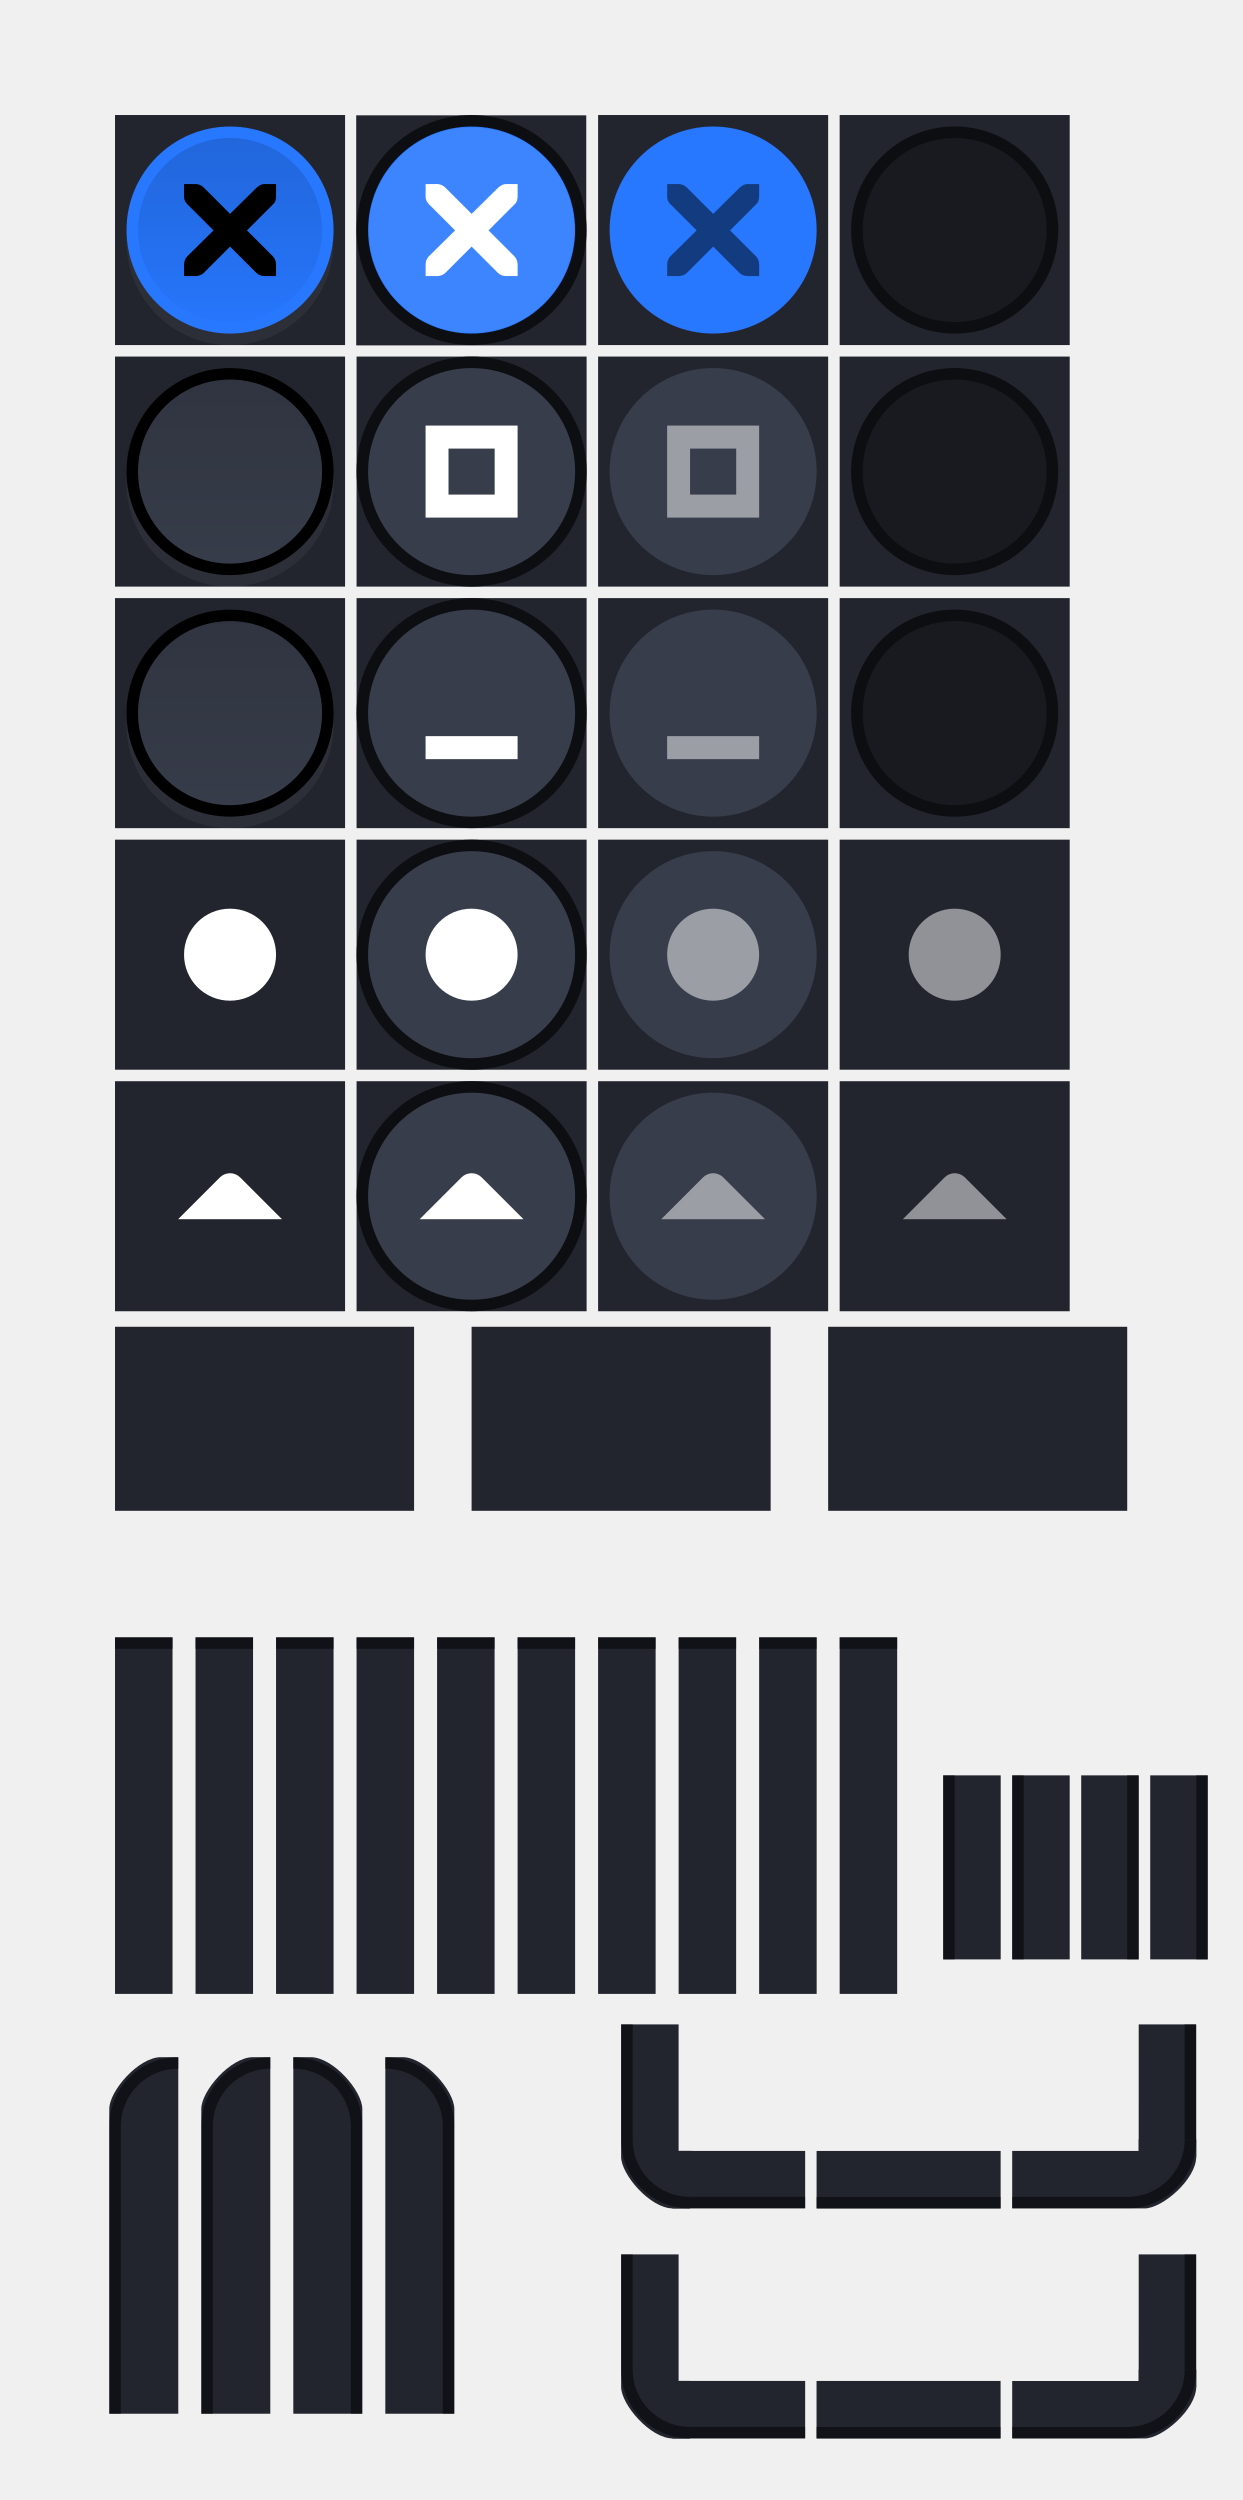
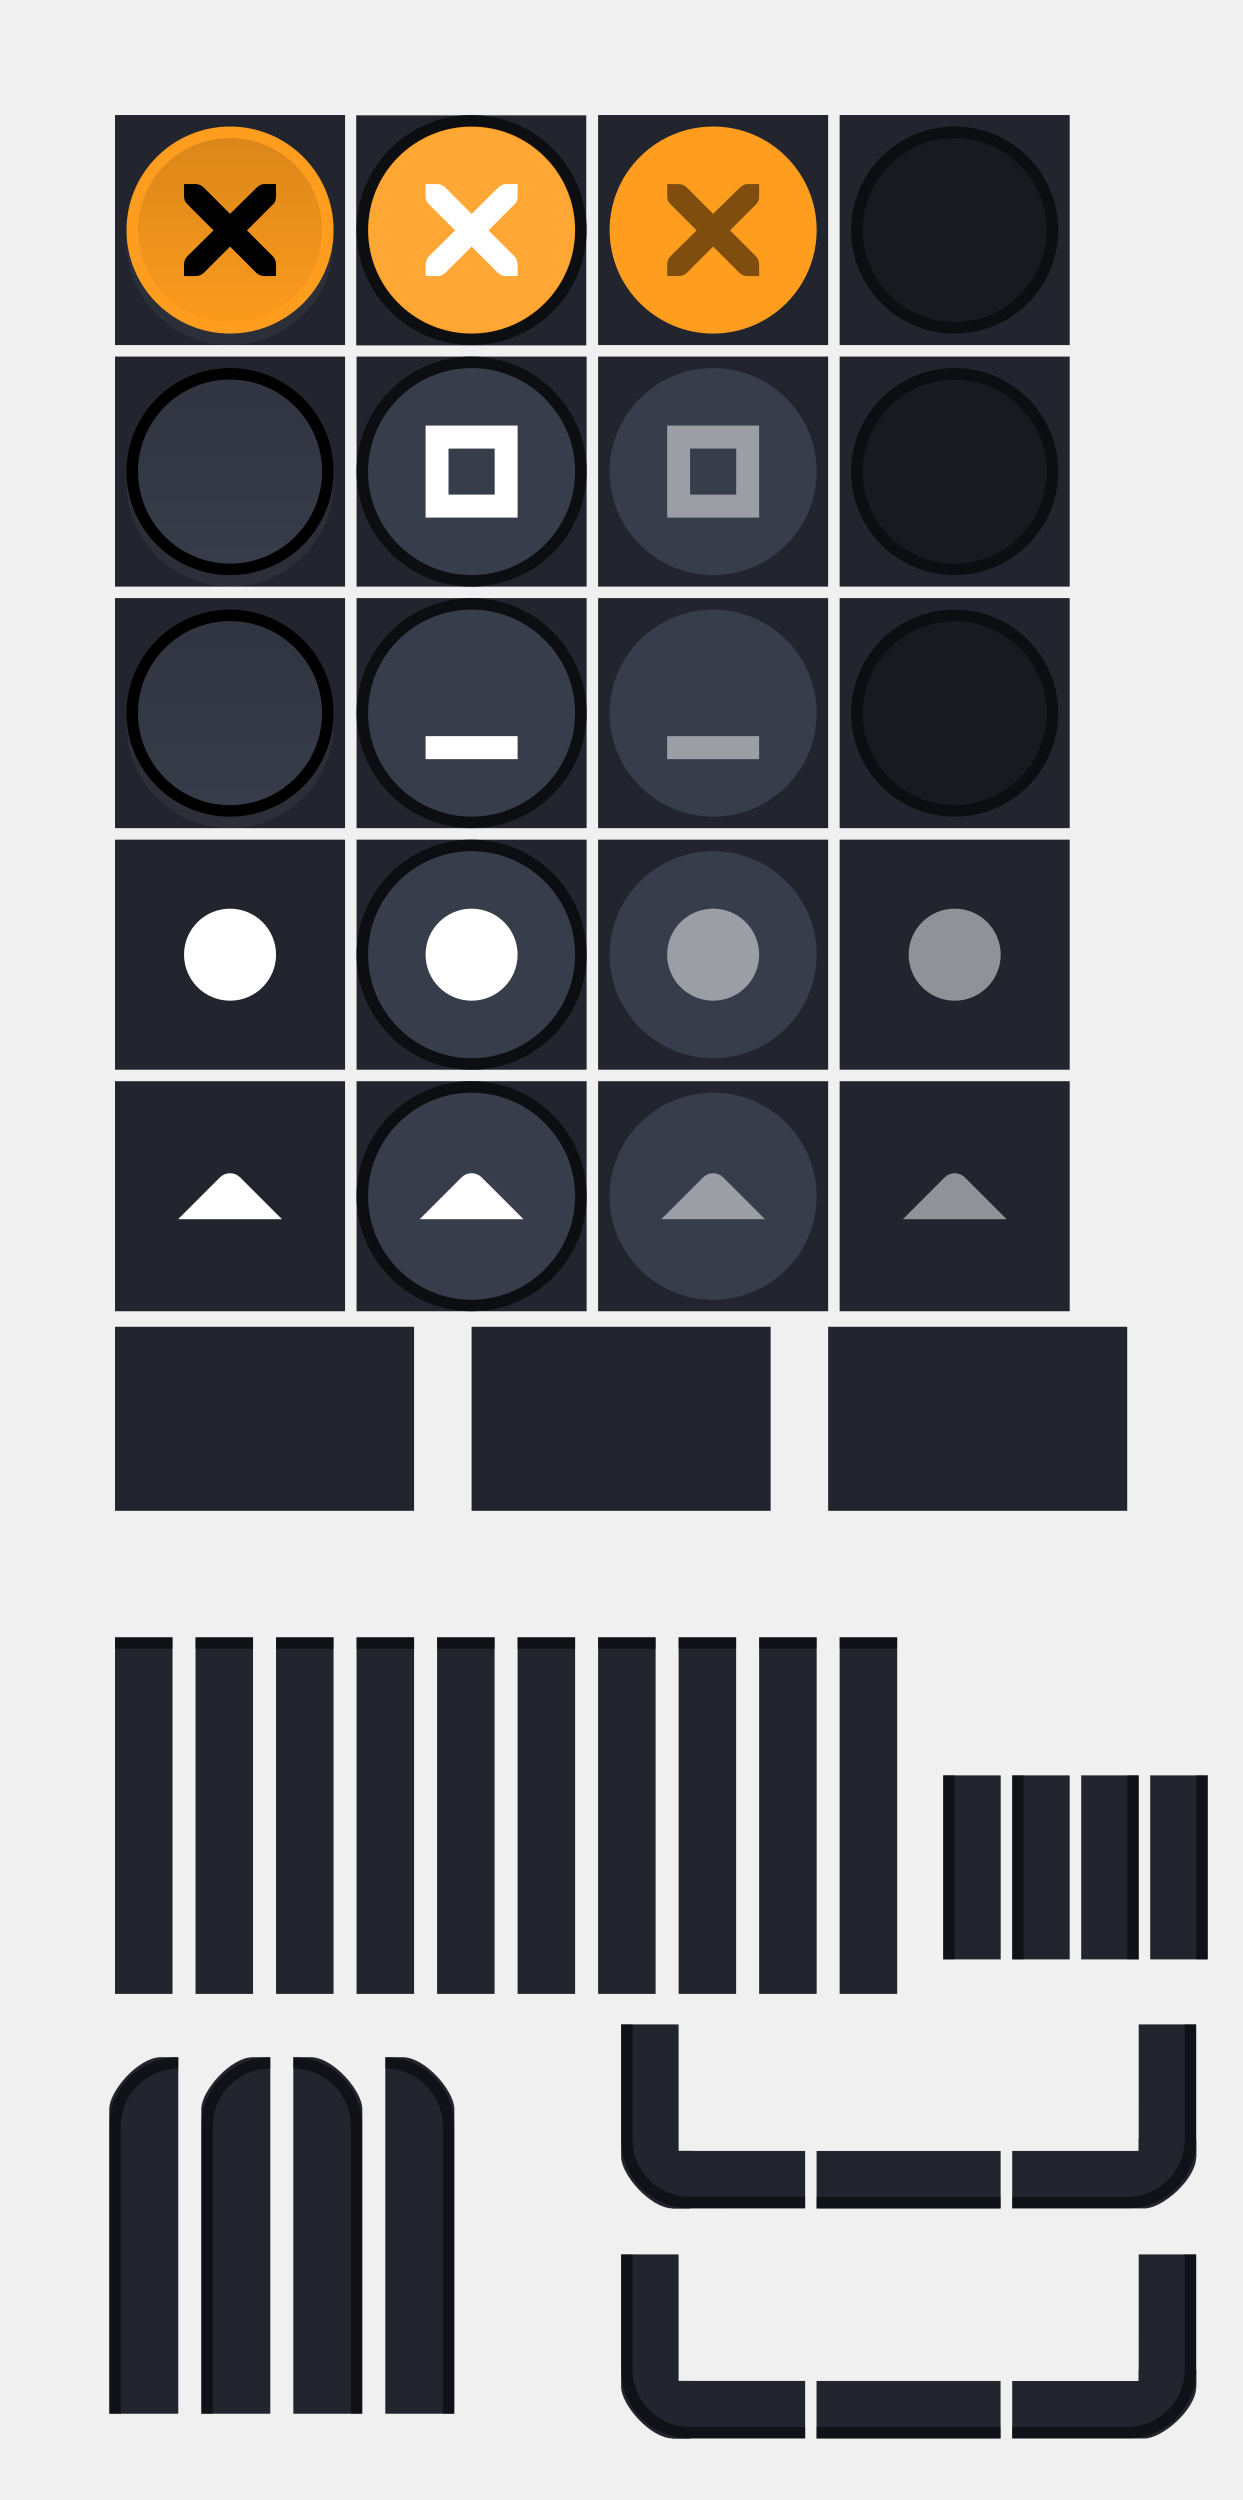
<svg xmlns="http://www.w3.org/2000/svg" xmlns:xlink="http://www.w3.org/1999/xlink" version="1.1" viewBox="0 0 108 217.35">
  <defs>
    <linearGradient id="linearGradient1078">
      <stop style="stop-opacity:.149" offset="0" />
      <stop style="stop-opacity:0" offset="1" />
    </linearGradient>
    <linearGradient id="linearGradient1387">
      <stop stop-color="#383d4b" offset="0" />
      <stop stop-color="#383d4b" offset=".6" />
      <stop stop-color="#13151a" offset="1" />
    </linearGradient>
    <clipPath id="b">
      <rect x="109.41" y="196.63" width="16" height="16" opacity=".3" />
    </clipPath>
    <clipPath id="a">
      <rect x="9.5" y="178.85" width="6" height="31" fill="#fff" opacity=".539" />
    </clipPath>
    <radialGradient id="radialGradient1090-4-5" cx="19" cy="571.7" r="7.503" gradientTransform="matrix(1.4225 -5.3748e-7 5.371e-7 1.4225 57.973 -174.87)" gradientUnits="userSpaceOnUse" xlink:href="#linearGradient1387" />
    <radialGradient id="radialGradient1090-7" cx="19" cy="571.7" r="7.503" gradientTransform="matrix(1.433 -5.4148e-7 5.4109e-7 1.433 -8.2283 -213.91)" gradientUnits="userSpaceOnUse" xlink:href="#linearGradient1387" />
    <radialGradient id="radialGradient1090-7-3" cx="19" cy="571.7" r="7.503" gradientTransform="matrix(1.433 -5.4148e-7 5.4109e-7 1.433 -8.2283 -180.91)" gradientUnits="userSpaceOnUse" xlink:href="#linearGradient1387" />
    <radialGradient id="radialGradient1090-4-5-6" cx="19" cy="571.7" r="7.503" gradientTransform="matrix(1.4225 -5.3748e-7 5.371e-7 1.4225 57.973 -207.87)" gradientUnits="userSpaceOnUse" xlink:href="#linearGradient1387" />
    <linearGradient id="linearGradient1080" x1="19" x2="19" y1="562.36" y2="581.25" gradientUnits="userSpaceOnUse" xlink:href="#linearGradient1078" />
    <linearGradient id="linearGradient1080-6" x1="19" x2="19" y1="562.36" y2="581.25" gradientTransform="translate(3e-7 33)" gradientUnits="userSpaceOnUse" xlink:href="#linearGradient1078" />
    <linearGradient id="linearGradient1080-62" x1="19" x2="19" y1="562.36" y2="581.25" gradientTransform="translate(-2e-7 66)" gradientUnits="userSpaceOnUse" xlink:href="#linearGradient1078" />
    <clipPath id="clipPath6191">
      <path d="m9.5 194.85v-16h16v5h-11v11z" style="stroke-linecap:round;stroke-linejoin:round;stroke-width:30.2" />
    </clipPath>
  </defs>
  <rect id="menu-active" x="10" y="115.35" width="26" height="16" fill="#23252e" />
  <use id="menu-pressed" transform="translate(31 -2.0352e-5)" width="100%" height="100%" fill="#ffffff" xlink:href="#menu-active" />
  <use id="menu-inactive" transform="translate(62 -2.0352e-5)" width="100%" height="100%" fill="#ffffff" xlink:href="#menu-active" />
  <g id="title-1-active" transform="translate(1.4109e-5 5.2093e-5)">
    <g id="" transform="matrix(.17857 0 0 1 9.1072 -415.01)">
      <rect x="5" y="557.36" width="28" height="31" fill="#23252e" style="stroke-width:1.01" />
    </g>
    <rect x="10" y="142.35" width="5" height="1" opacity=".5" />
  </g>
  <use id="title-2-active" transform="translate(7)" width="100%" height="100%" xlink:href="#title-1-active" />
  <use id="title-3-active" transform="translate(14)" width="100%" height="100%" xlink:href="#title-1-active" />
  <use id="title-4-active" transform="translate(21)" width="100%" height="100%" xlink:href="#title-1-active" />
  <use id="title-5-active" transform="translate(28)" width="100%" height="100%" xlink:href="#title-1-active" />
  <use id="title-1-inactive" transform="translate(35)" width="100%" height="100%" xlink:href="#title-1-active" />
  <use id="title-2-inactive" transform="translate(42)" width="100%" height="100%" xlink:href="#title-1-active" />
  <use id="title-3-inactive" transform="translate(49)" width="100%" height="100%" xlink:href="#title-1-active" />
  <use id="title-4-inactive" transform="translate(56)" width="100%" height="100%" xlink:href="#title-1-active" />
  <use id="title-5-inactive" transform="translate(63)" width="100%" height="100%" xlink:href="#title-1-active" />
  <g id="top-left-active" transform="translate(1.4109e-5 5.2093e-5)" clip-path="url(#a)">
    <path d="m14 178.85h19.5c3.324 0 6 2.676 6 6v27c0 3.324-2.676 6-6 6h-18c-3.324 0-6-2.676-6-6l-1.41e-5 -28.5c-8e-7 -1.557 2.534-4.5 4.5-4.5z" style="fill:#23252e;stroke-width:1.01" />
    <path d="m15.5 179.35c3.047 0 5.5 2.453 5.5 5.5v27c0 3.047-2.453 5.5-5.5 5.5s-5.5-2.453-5.5-5.5v-27c0-3.047 2.453-5.5 5.5-5.5z" style="fill:none;opacity:.5;stroke-linecap:square;stroke-width:1.01;stroke:#000" />
  </g>
  <rect x="9.5" y="178.85" width="7" height="28" fill="none" />
  <use id="top-left-inactive" transform="translate(8)" width="100%" height="100%" fill="#ffffff" xlink:href="#top-left-active" />
  <use id="top-right-active" transform="matrix(-1 0 0 1 41 0)" width="100%" height="100%" fill="#ffffff" xlink:href="#top-left-active" />
  <use id="top-right-inactive" transform="matrix(-1 0 0 1 49 0)" width="100%" height="100%" fill="#ffffff" xlink:href="#top-left-active" />
  <g id="left-active" transform="translate(25.281 -32.49)">
    <rect x="56.719" y="186.84" width="5" height="16" fill="#23252e" style="stroke-width:1.01" />
    <rect transform="scale(-1,1)" x="-57.719" y="186.84" width="1" height="16" opacity=".5" />
  </g>
  <use id="left-inactive" transform="translate(5.9998)" width="100%" height="100%" xlink:href="#left-active" />
  <use id="right-active" transform="matrix(-1 0 0 1 181 0)" width="100%" height="100%" xlink:href="#left-active" />
  <use id="right-inactive" transform="matrix(-1 0 0 1 187 0)" width="100%" height="100%" xlink:href="#left-active" />
  <use id="bottom-active" transform="rotate(-90 95.324 178.68)" width="100%" height="100%" xlink:href="#left-active" />
  <use id="bottom-inactive" transform="rotate(-90 105.32 188.68)" width="100%" height="100%" xlink:href="#left-active" />
  <g id="bottom-left-active" transform="translate(-55.41 -20.63)" clip-path="url(#b)">
    <path transform="translate(55.408,19.279)" d="m58.447 193.35h13.555l-0.003-4.999-13.553-1e-3z" fill="#23252e" style="fill:#23252e;stroke-width:1.01" />
    <path d="m113.92 212.62 12.429-9.9e-4v-0.999l-12.429-1e-5z" opacity=".5" />
    <use transform="matrix(1,0,0,-1,99.908,391.48)" width="100%" height="100%" clip-path="url(#clipPath6191)" fill="#ffffff" xlink:href="#top-left-active" />
  </g>
  <use id="bottom-right-active" transform="rotate(-90 79 167)" width="100%" height="100%" xlink:href="#bottom-left-active" />
  <use id="bottom-right-inactive" transform="rotate(-90 89 177)" width="100%" height="100%" xlink:href="#bottom-left-active" />
  <use id="bottom-left-inactive" transform="translate(3.3789e-7 20)" width="100%" height="100%" xlink:href="#bottom-left-active" />
  <g id="close-active" transform="translate(1 -551.36)">
    <rect x="9" y="561.36" width="20" height="20" fill="#23252e" stroke-width=".714" />
-     <path d="m19 563.36c-4.964 0-9 4.036-9 9 0 4.964 4.036 9 9 9s9-4.036 9-9-4.036-9-9-9z" color="#000000" color-rendering="auto" dominant-baseline="auto" fill="#2777ff" image-rendering="auto" shape-rendering="auto" solid-color="#000000" stop-color="#000000" style="fill:#fff;opacity:.05;stroke-width:1.01" />
-     <path d="m19 562.36c-4.964 0-9 4.036-9 9 0 4.964 4.036 9 9 9s9-4.036 9-9-4.036-9-9-9z" color="#000000" color-rendering="auto" dominant-baseline="auto" fill="#2777ff" image-rendering="auto" shape-rendering="auto" solid-color="#000000" stop-color="#000000" style="stroke-width:1.01" />
+     <path d="m19 563.36c-4.964 0-9 4.036-9 9 0 4.964 4.036 9 9 9s9-4.036 9-9-4.036-9-9-9z" color="#000000" color-rendering="auto" dominant-baseline="auto" fill="#ff9d1e" image-rendering="auto" shape-rendering="auto" solid-color="#000000" stop-color="#000000" style="fill:#fff;opacity:.05;stroke-width:1.01" />
+     <path d="m19 562.36c-4.964 0-9 4.036-9 9 0 4.964 4.036 9 9 9s9-4.036 9-9-4.036-9-9-9z" color="#000000" color-rendering="auto" dominant-baseline="auto" fill="#ff9d1e" image-rendering="auto" shape-rendering="auto" solid-color="#000000" stop-color="#000000" style="stroke-width:1.01" />
    <path d="m15.003 567.36h1c0.011-1.4e-4 0.021-4.8e-4 0.031 0 0.255 0.011 0.51 0.129 0.687 0.312l2.28 2.281 2.312-2.281c0.266-0.231 0.447-0.305 0.687-0.312h1v1c0 0.286-0.034 0.551-0.25 0.75l-2.28 2.281 2.249 2.25c0.188 0.188 0.281 0.453 0.281 0.719v1h-1c-0.265-1e-5 -0.53-0.093-0.719-0.281l-2.28-2.281-2.28 2.281c-0.188 0.188-0.453 0.281-0.719 0.281h-1v-1c0-0.265 0.093-0.531 0.281-0.719l2.28-2.25-2.28-2.281c-0.211-0.195-0.303-0.469-0.281-0.75v-1z" color="#bebebe" enable-background="new" stroke-width="1.333" />
-     <path d="m19 563.36c-4.412 0-8 3.588-8 8 0 4.412 3.588 8 8 8s8-3.588 8-8-3.588-8-8-8z" color="#000000" color-rendering="auto" dominant-baseline="auto" fill="#2777ff" image-rendering="auto" shape-rendering="auto" solid-color="#000000" stop-color="#000000" style="fill:url(#linearGradient1080);stroke-width:.889" />
+     <path d="m19 563.36c-4.412 0-8 3.588-8 8 0 4.412 3.588 8 8 8s8-3.588 8-8-3.588-8-8-8z" color="#000000" color-rendering="auto" dominant-baseline="auto" fill="#ff9d1e" image-rendering="auto" shape-rendering="auto" solid-color="#000000" stop-color="#000000" style="fill:url(#linearGradient1080);stroke-width:.889" />
  </g>
  <g id="close-prelight" transform="matrix(1.0573 0 0 1.0573 -13.977 -584.07)">
    <rect x="42.51" y="561.9" width="18.917" height="18.917" fill="#23252e" stroke-width=".676" />
-     <path d="m51.998 562.35c-4.959 0-8.985 4.026-8.985 8.985s4.026 8.985 8.985 8.985c4.959 0 8.985-4.026 8.985-8.985s-4.026-8.985-8.985-8.985z" color="#000000" color-rendering="auto" dominant-baseline="auto" fill="#2777ff" image-rendering="auto" shape-rendering="auto" solid-color="#000000" stop-color="#000000" style="stroke-width:.946;stroke:#0d0e11" />
+     <path d="m51.998 562.35c-4.959 0-8.985 4.026-8.985 8.985s4.026 8.985 8.985 8.985c4.959 0 8.985-4.026 8.985-8.985s-4.026-8.985-8.985-8.985z" color="#000000" color-rendering="auto" dominant-baseline="auto" fill="#ff9d1e" image-rendering="auto" shape-rendering="auto" solid-color="#000000" stop-color="#000000" style="stroke-width:.946;stroke:#0d0e11" />
    <path d="m51.998 562.88c-4.667 0-8.457 3.79-8.457 8.457s3.789 8.457 8.457 8.457 8.457-3.79 8.457-8.457-3.789-8.457-8.457-8.457z" color="#000000" color-rendering="auto" dominant-baseline="auto" fill="#fff" image-rendering="auto" opacity=".1" shape-rendering="auto" solid-color="#000000" stop-color="#000000" style="fill:#fff;opacity:.103" />
    <path d="m48.217 567.55h0.946c0.01-1.3e-4 0.02-4.5e-4 0.03 0 0.241 0.01 0.482 0.122 0.65 0.296l2.157 2.158 2.187-2.158c0.251-0.218 0.422-0.289 0.65-0.296h0.946v0.946c0 0.271-0.032 0.521-0.236 0.709l-2.157 2.158 2.127 2.128c0.178 0.178 0.266 0.429 0.266 0.68v0.946h-0.946c-0.251-1e-5 -0.502-0.088-0.68-0.266l-2.157-2.158-2.157 2.158c-0.178 0.178-0.429 0.266-0.68 0.266h-0.946v-0.946c0-0.251 0.088-0.502 0.266-0.68l2.157-2.128-2.157-2.158c-0.199-0.184-0.287-0.444-0.266-0.709v-0.946z" color="#bebebe" enable-background="new" fill="#fff" stroke-width="1.261" />
  </g>
  <g id="close-pressed" transform="translate(-23 -551.36)">
    <rect x="75" y="561.36" width="20" height="20" fill="#23252e" stroke-width=".714" />
-     <path d="m85 562.36c-4.964 0-9 4.036-9 9s4.036 9 9 9 9-4.036 9-9-4.036-9-9-9z" color="#000000" color-rendering="auto" dominant-baseline="auto" fill="#2777ff" image-rendering="auto" shape-rendering="auto" solid-color="#000000" stop-color="#000000" style="stroke-width:1.01" />
+     <path d="m85 562.36c-4.964 0-9 4.036-9 9s4.036 9 9 9 9-4.036 9-9-4.036-9-9-9z" color="#000000" color-rendering="auto" dominant-baseline="auto" fill="#ff9d1e" image-rendering="auto" shape-rendering="auto" solid-color="#000000" stop-color="#000000" style="stroke-width:1.01" />
    <path d="m81.003 567.36h1c0.011-1.2e-4 0.021-4.7e-4 0.031 0 0.255 0.011 0.51 0.129 0.687 0.312l2.28 2.281 2.312-2.281c0.266-0.23 0.447-0.305 0.687-0.312h1v1c0 0.286-0.034 0.551-0.25 0.75l-2.28 2.281 2.249 2.25c0.188 0.188 0.281 0.453 0.281 0.719v1h-1c-0.265-1e-5 -0.53-0.093-0.718-0.281l-2.28-2.281-2.28 2.281c-0.188 0.188-0.453 0.281-0.718 0.281h-1v-1c0-0.265 0.093-0.531 0.281-0.719l2.28-2.25-2.28-2.281c-0.211-0.195-0.303-0.469-0.281-0.75v-1z" color="#bebebe" enable-background="new" opacity=".5" stroke-width="1.333" />
  </g>
  <g id="close-inactive" transform="translate(-35 -551.36)">
    <rect x="108" y="561.36" width="20" height="20" fill="#23252e" stroke-width=".714" />
    <path d="m118 562.86c-4.694 0-8.5 3.806-8.5 8.5 0 4.694 3.806 8.5 8.5 8.5s8.5-3.806 8.5-8.5-3.806-8.5-8.5-8.5z" fill="#191a20" stroke="#0e0f12" style="fill:#191a20;stroke-width:1.01;stroke:#0d0e11" />
  </g>
  <g id="maximize-active" transform="translate(1 -563.36)">
    <rect x="9" y="594.36" width="20" height="20" fill="#23252e" stroke-width=".714" />
-     <path d="m19 596.36c-4.964 0-9 4.036-9 9 0 4.964 4.036 9 9 9s9-4.036 9-9-4.036-9-9-9z" color="#000000" color-rendering="auto" dominant-baseline="auto" fill="#2777ff" image-rendering="auto" shape-rendering="auto" solid-color="#000000" stop-color="#000000" style="fill:#fff;opacity:.05;stroke-width:1.01" />
+     <path d="m19 596.36c-4.964 0-9 4.036-9 9 0 4.964 4.036 9 9 9s9-4.036 9-9-4.036-9-9-9z" color="#000000" color-rendering="auto" dominant-baseline="auto" fill="#ff9d1e" image-rendering="auto" shape-rendering="auto" solid-color="#000000" stop-color="#000000" style="fill:#fff;opacity:.05;stroke-width:1.01" />
    <path d="m19 595.86c-4.694 0-8.5 3.806-8.5 8.5 0 4.694 3.806 8.5 8.5 8.5s8.5-3.806 8.5-8.5-3.806-8.5-8.5-8.5z" fill="url(#radialGradient1090-7)" stroke="#020202" style="fill:#383d4b;stroke:#000" />
-     <path d="m19 596.36c-4.412 0-8 3.588-8 8 0 4.412 3.588 8 8 8s8-3.588 8-8-3.588-8-8-8z" color="#000000" color-rendering="auto" dominant-baseline="auto" fill="#2777ff" image-rendering="auto" shape-rendering="auto" solid-color="#000000" stop-color="#000000" style="fill:url(#linearGradient1080-6);stroke-width:.889" />
+     <path d="m19 596.36c-4.412 0-8 3.588-8 8 0 4.412 3.588 8 8 8s8-3.588 8-8-3.588-8-8-8z" color="#000000" color-rendering="auto" dominant-baseline="auto" fill="#ff9d1e" image-rendering="auto" shape-rendering="auto" solid-color="#000000" stop-color="#000000" style="fill:url(#linearGradient1080-6);stroke-width:.889" />
  </g>
  <g id="maximize-prelight" transform="translate(-11 -563.36)">
    <rect x="42" y="594.36" width="20" height="20" fill="#23252e" stroke-width=".714" />
    <path d="m52 594.86c-5.24 0-9.5 4.26-9.5 9.5 0 5.24 4.26 9.5 9.5 9.5s9.5-4.26 9.5-9.5-4.26-9.5-9.5-9.5z" color="#000000" color-rendering="auto" dominant-baseline="auto" fill="#383d4b" image-rendering="auto" shape-rendering="auto" solid-color="#000000" stop-color="#000000" style="stroke:#0d0e11" />
    <path d="m48 600.36v8h8v-8zm1.994 2h4.012v4h-4.012z" color="#000000" color-rendering="auto" dominant-baseline="auto" fill="#fff" image-rendering="auto" shape-rendering="auto" solid-color="#000000" style="stroke-width:1.01" />
  </g>
  <g id="maximize-pressed" transform="translate(-23 -563.36)">
    <rect x="75" y="594.36" width="20" height="20" fill="#23252e" stroke-width=".714" />
    <path d="m85 595.36c-4.964 0-9 4.036-9 9s4.036 9 9 9 9-4.036 9-9-4.036-9-9-9z" color="#000000" color-rendering="auto" dominant-baseline="auto" fill="url(#radialGradient1090-4-5-6)" image-rendering="auto" shape-rendering="auto" solid-color="#000000" stop-color="#000000" style="fill:#383d4b;stroke-width:1.01" />
    <path d="m81 600.36v8h8v-8zm1.994 2h4.012v4h-4.012z" color="#000000" color-rendering="auto" dominant-baseline="auto" fill="#fff" image-rendering="auto" shape-rendering="auto" solid-color="#000000" style="fill:#fff;opacity:.5;stroke-width:1.01" />
  </g>
  <g id="maximize-inactive" transform="translate(-35 -563.36)">
    <rect x="108" y="594.36" width="20" height="20" fill="#23252e" stroke-width=".714" />
    <path d="m118 595.86c-4.694 0-8.5 3.806-8.5 8.5 0 4.694 3.806 8.5 8.5 8.5s8.5-3.806 8.5-8.5-3.806-8.5-8.5-8.5z" fill="#191a20" stroke="#0e0f12" style="fill:#191a20;stroke-width:1.01;stroke:#0d0e11" />
  </g>
  <g id="hide-active" transform="translate(1 -575.36)">
    <rect x="9" y="627.36" width="20" height="20" fill="#23252e" stroke-width=".714" />
-     <path d="m19 629.36c-4.964 0-9 4.036-9 9 0 4.964 4.036 9 9 9s9-4.036 9-9-4.036-9-9-9z" color="#000000" color-rendering="auto" dominant-baseline="auto" fill="#2777ff" image-rendering="auto" shape-rendering="auto" solid-color="#000000" stop-color="#000000" style="fill:#fff;opacity:.05;stroke-width:1.01" />
+     <path d="m19 629.36c-4.964 0-9 4.036-9 9 0 4.964 4.036 9 9 9s9-4.036 9-9-4.036-9-9-9z" color="#000000" color-rendering="auto" dominant-baseline="auto" fill="#ff9d1e" image-rendering="auto" shape-rendering="auto" solid-color="#000000" stop-color="#000000" style="fill:#fff;opacity:.05;stroke-width:1.01" />
    <path d="m19 628.86c-4.694 0-8.5 3.806-8.5 8.5 0 4.694 3.806 8.5 8.5 8.5s8.5-3.806 8.5-8.5-3.806-8.5-8.5-8.5z" fill="url(#radialGradient1090-7-3)" stroke="#020202" style="fill:#383d4b;stroke:#000" />
-     <path d="m19 629.36c-4.412 0-8 3.588-8 8 0 4.412 3.588 8 8 8s8-3.588 8-8-3.588-8-8-8z" color="#000000" color-rendering="auto" dominant-baseline="auto" fill="#2777ff" image-rendering="auto" shape-rendering="auto" solid-color="#000000" stop-color="#000000" style="fill:url(#linearGradient1080-62);stroke-width:.889" />
+     <path d="m19 629.36c-4.412 0-8 3.588-8 8 0 4.412 3.588 8 8 8s8-3.588 8-8-3.588-8-8-8z" color="#000000" color-rendering="auto" dominant-baseline="auto" fill="#ff9d1e" image-rendering="auto" shape-rendering="auto" solid-color="#000000" stop-color="#000000" style="fill:url(#linearGradient1080-62);stroke-width:.889" />
  </g>
  <g id="hide-prelight" transform="translate(-11 -575.36)">
    <rect x="42" y="627.36" width="20" height="20" fill="#23252e" stroke-width=".714" />
    <path d="m52 627.86c-5.24 0-9.5 4.26-9.5 9.5 0 5.24 4.26 9.5 9.5 9.5s9.5-4.26 9.5-9.5-4.26-9.5-9.5-9.5z" color="#000000" color-rendering="auto" dominant-baseline="auto" fill="#383d4b" image-rendering="auto" shape-rendering="auto" solid-color="#000000" stop-color="#000000" style="stroke:#0d0e11" />
    <path d="m48 639.36v2h8v-2" color="#000000" color-rendering="auto" dominant-baseline="auto" fill="#fff" image-rendering="auto" shape-rendering="auto" solid-color="#000000" style="stroke-width:1.01" />
  </g>
  <g id="hide-pressed" transform="translate(-23 -575.36)">
    <rect x="75" y="627.36" width="20" height="20" fill="#23252e" stroke-width=".714" />
    <path d="m85 628.36c-4.964 0-9 4.036-9 9s4.036 9 9 9 9-4.036 9-9-4.036-9-9-9z" color="#000000" color-rendering="auto" dominant-baseline="auto" fill="url(#radialGradient1090-4-5)" image-rendering="auto" shape-rendering="auto" solid-color="#000000" stop-color="#000000" style="fill:#383d4b;stroke-width:1.01" />
    <path d="m81 639.36v2h8v-2" color="#000000" color-rendering="auto" dominant-baseline="auto" fill="#fff" image-rendering="auto" shape-rendering="auto" solid-color="#000000" style="fill:#fff;opacity:.5;stroke-width:1.01" />
  </g>
  <g id="hide-inactive" transform="translate(-35 -575.36)">
    <rect x="108" y="627.36" width="20" height="20" fill="#23252e" stroke-width=".714" />
    <path d="m118 628.86c-4.694 0-8.5 3.806-8.5 8.5 0 4.694 3.806 8.5 8.5 8.5s8.5-3.806 8.5-8.5-3.806-8.5-8.5-8.5z" fill="#191a20" stroke="#0e0f12" style="fill:#191a20;stroke-width:1.01;stroke:#0d0e11" />
  </g>
  <g id="stick-active" transform="translate(1 -521.36)">
    <rect x="9" y="594.36" width="20" height="20" fill="#23252e" stroke-width=".714" />
    <circle cx="19" cy="604.36" r="4" fill="#fff" />
  </g>
  <g id="stick-prelight" transform="translate(-11 -521.36)">
    <rect x="42" y="594.36" width="20" height="20" fill="#23252e" stroke-width=".714" />
    <path d="m52 594.86c-5.24 0-9.5 4.26-9.5 9.5 0 5.24 4.26 9.5 9.5 9.5s9.5-4.26 9.5-9.5-4.26-9.5-9.5-9.5z" color="#000000" color-rendering="auto" dominant-baseline="auto" fill="#383d4b" image-rendering="auto" shape-rendering="auto" solid-color="#000000" stop-color="#000000" style="stroke:#0d0e11" />
    <circle cx="52" cy="604.36" r="4" fill="#fff" style="stroke-width:1.01" />
  </g>
  <g id="stick-pressed" transform="translate(-23 -521.36)">
    <rect x="75" y="594.36" width="20" height="20" fill="#23252e" stroke-width=".714" />
    <path d="m85 595.36c-4.964 0-9 4.036-9 9s4.036 9 9 9 9-4.036 9-9-4.036-9-9-9z" color="#000000" color-rendering="auto" dominant-baseline="auto" fill="url(#radialGradient1090-4-5-6)" image-rendering="auto" shape-rendering="auto" solid-color="#000000" stop-color="#000000" style="fill:#383d4b;stroke-width:1.01" />
    <circle cx="85" cy="604.36" r="4" fill="#fff" style="fill:#fff;opacity:.5;stroke-width:1.01" />
  </g>
  <g id="stick-inactive" transform="translate(-35 -521.36)">
    <rect x="108" y="594.36" width="20" height="20" fill="#23252e" stroke-width=".714" />
    <circle cx="118" cy="604.36" r="4" fill="#fff" opacity=".5" />
  </g>
  <g id="shade-active" transform="translate(1 -533.36)">
    <rect x="8.999" y="627.36" width="20" height="20" fill="#23252e" stroke-width=".714" />
    <path d="m23.515 639.36-3.638-3.638c-0.483-0.483-1.272-0.483-1.755 0l-3.638 3.638h9.031" fill="#fff" fill-rule="evenodd" stroke-width="1.515" />
  </g>
  <g id="shade-prelight" transform="translate(-11 -533.36)">
    <rect x="42" y="627.36" width="20" height="20" fill="#23252e" stroke-width=".714" />
    <path d="m52 627.86c-5.24 0-9.5 4.26-9.5 9.5 0 5.24 4.26 9.5 9.5 9.5s9.5-4.26 9.5-9.5-4.26-9.5-9.5-9.5z" color="#000000" color-rendering="auto" dominant-baseline="auto" fill="#383d4b" image-rendering="auto" shape-rendering="auto" solid-color="#000000" stop-color="#000000" style="stroke:#0d0e11" />
    <path d="m56.515 639.36-3.638-3.638c-0.483-0.483-1.272-0.483-1.755 0l-3.638 3.638h9.031" fill="#fff" fill-rule="evenodd" stroke-width="1.515" />
  </g>
  <g id="shade-pressed" transform="translate(-23 -533.36)">
    <rect x="75" y="627.36" width="20" height="20" fill="#23252e" stroke-width=".714" />
    <path d="m85 628.36c-4.964 0-9 4.036-9 9s4.036 9 9 9 9-4.036 9-9-4.036-9-9-9z" color="#000000" color-rendering="auto" dominant-baseline="auto" fill="url(#radialGradient1090-4-5)" image-rendering="auto" shape-rendering="auto" solid-color="#000000" stop-color="#000000" style="fill:#383d4b;stroke-width:1.01" />
    <path d="m89.515 639.36-3.638-3.638c-0.483-0.483-1.272-0.483-1.755 0l-3.638 3.638h9.031" fill="#fff" fill-rule="evenodd" stroke-width="1.515" style="fill:#fff;opacity:.5" />
  </g>
  <g id="shade-inactive" transform="translate(-35 -533.36)">
    <rect x="108" y="627.36" width="20" height="20" fill="#23252e" stroke-width=".714" />
    <path d="m122.52 639.36-3.638-3.638c-0.483-0.483-1.272-0.483-1.755 0l-3.638 3.638h9.031" fill="#fff" fill-rule="evenodd" opacity=".5" stroke-width="1.515" />
  </g>
</svg>
